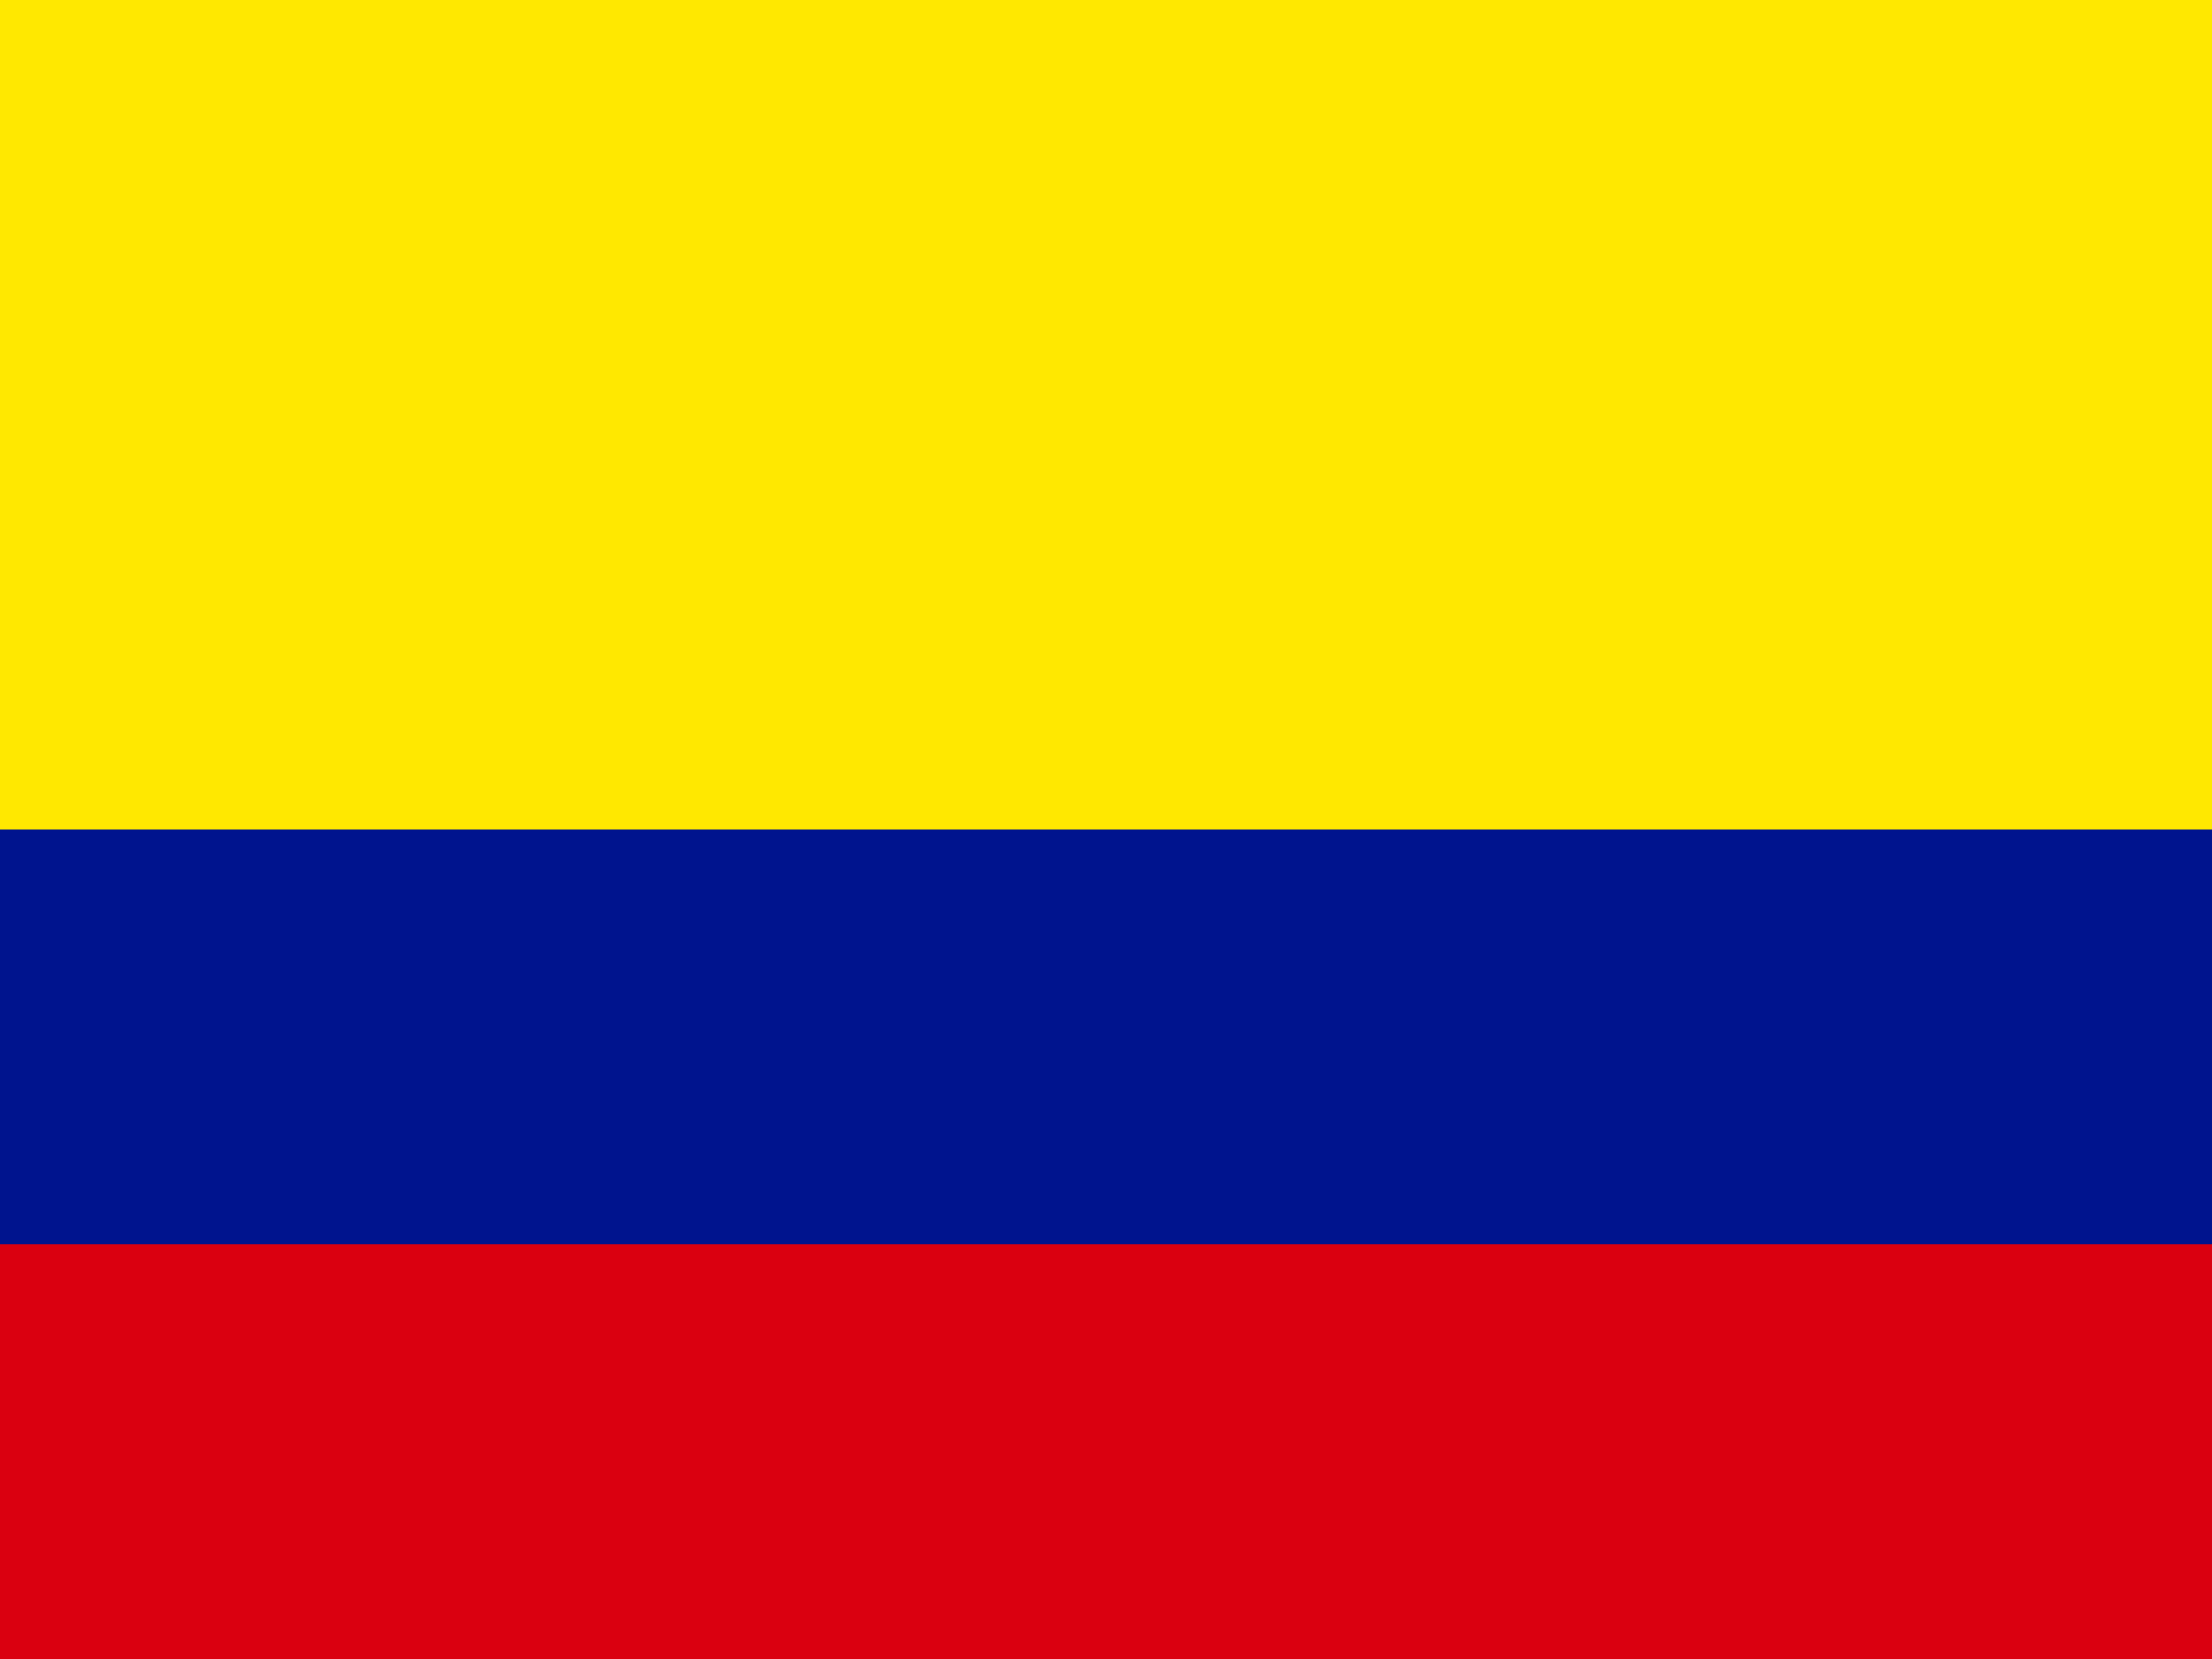
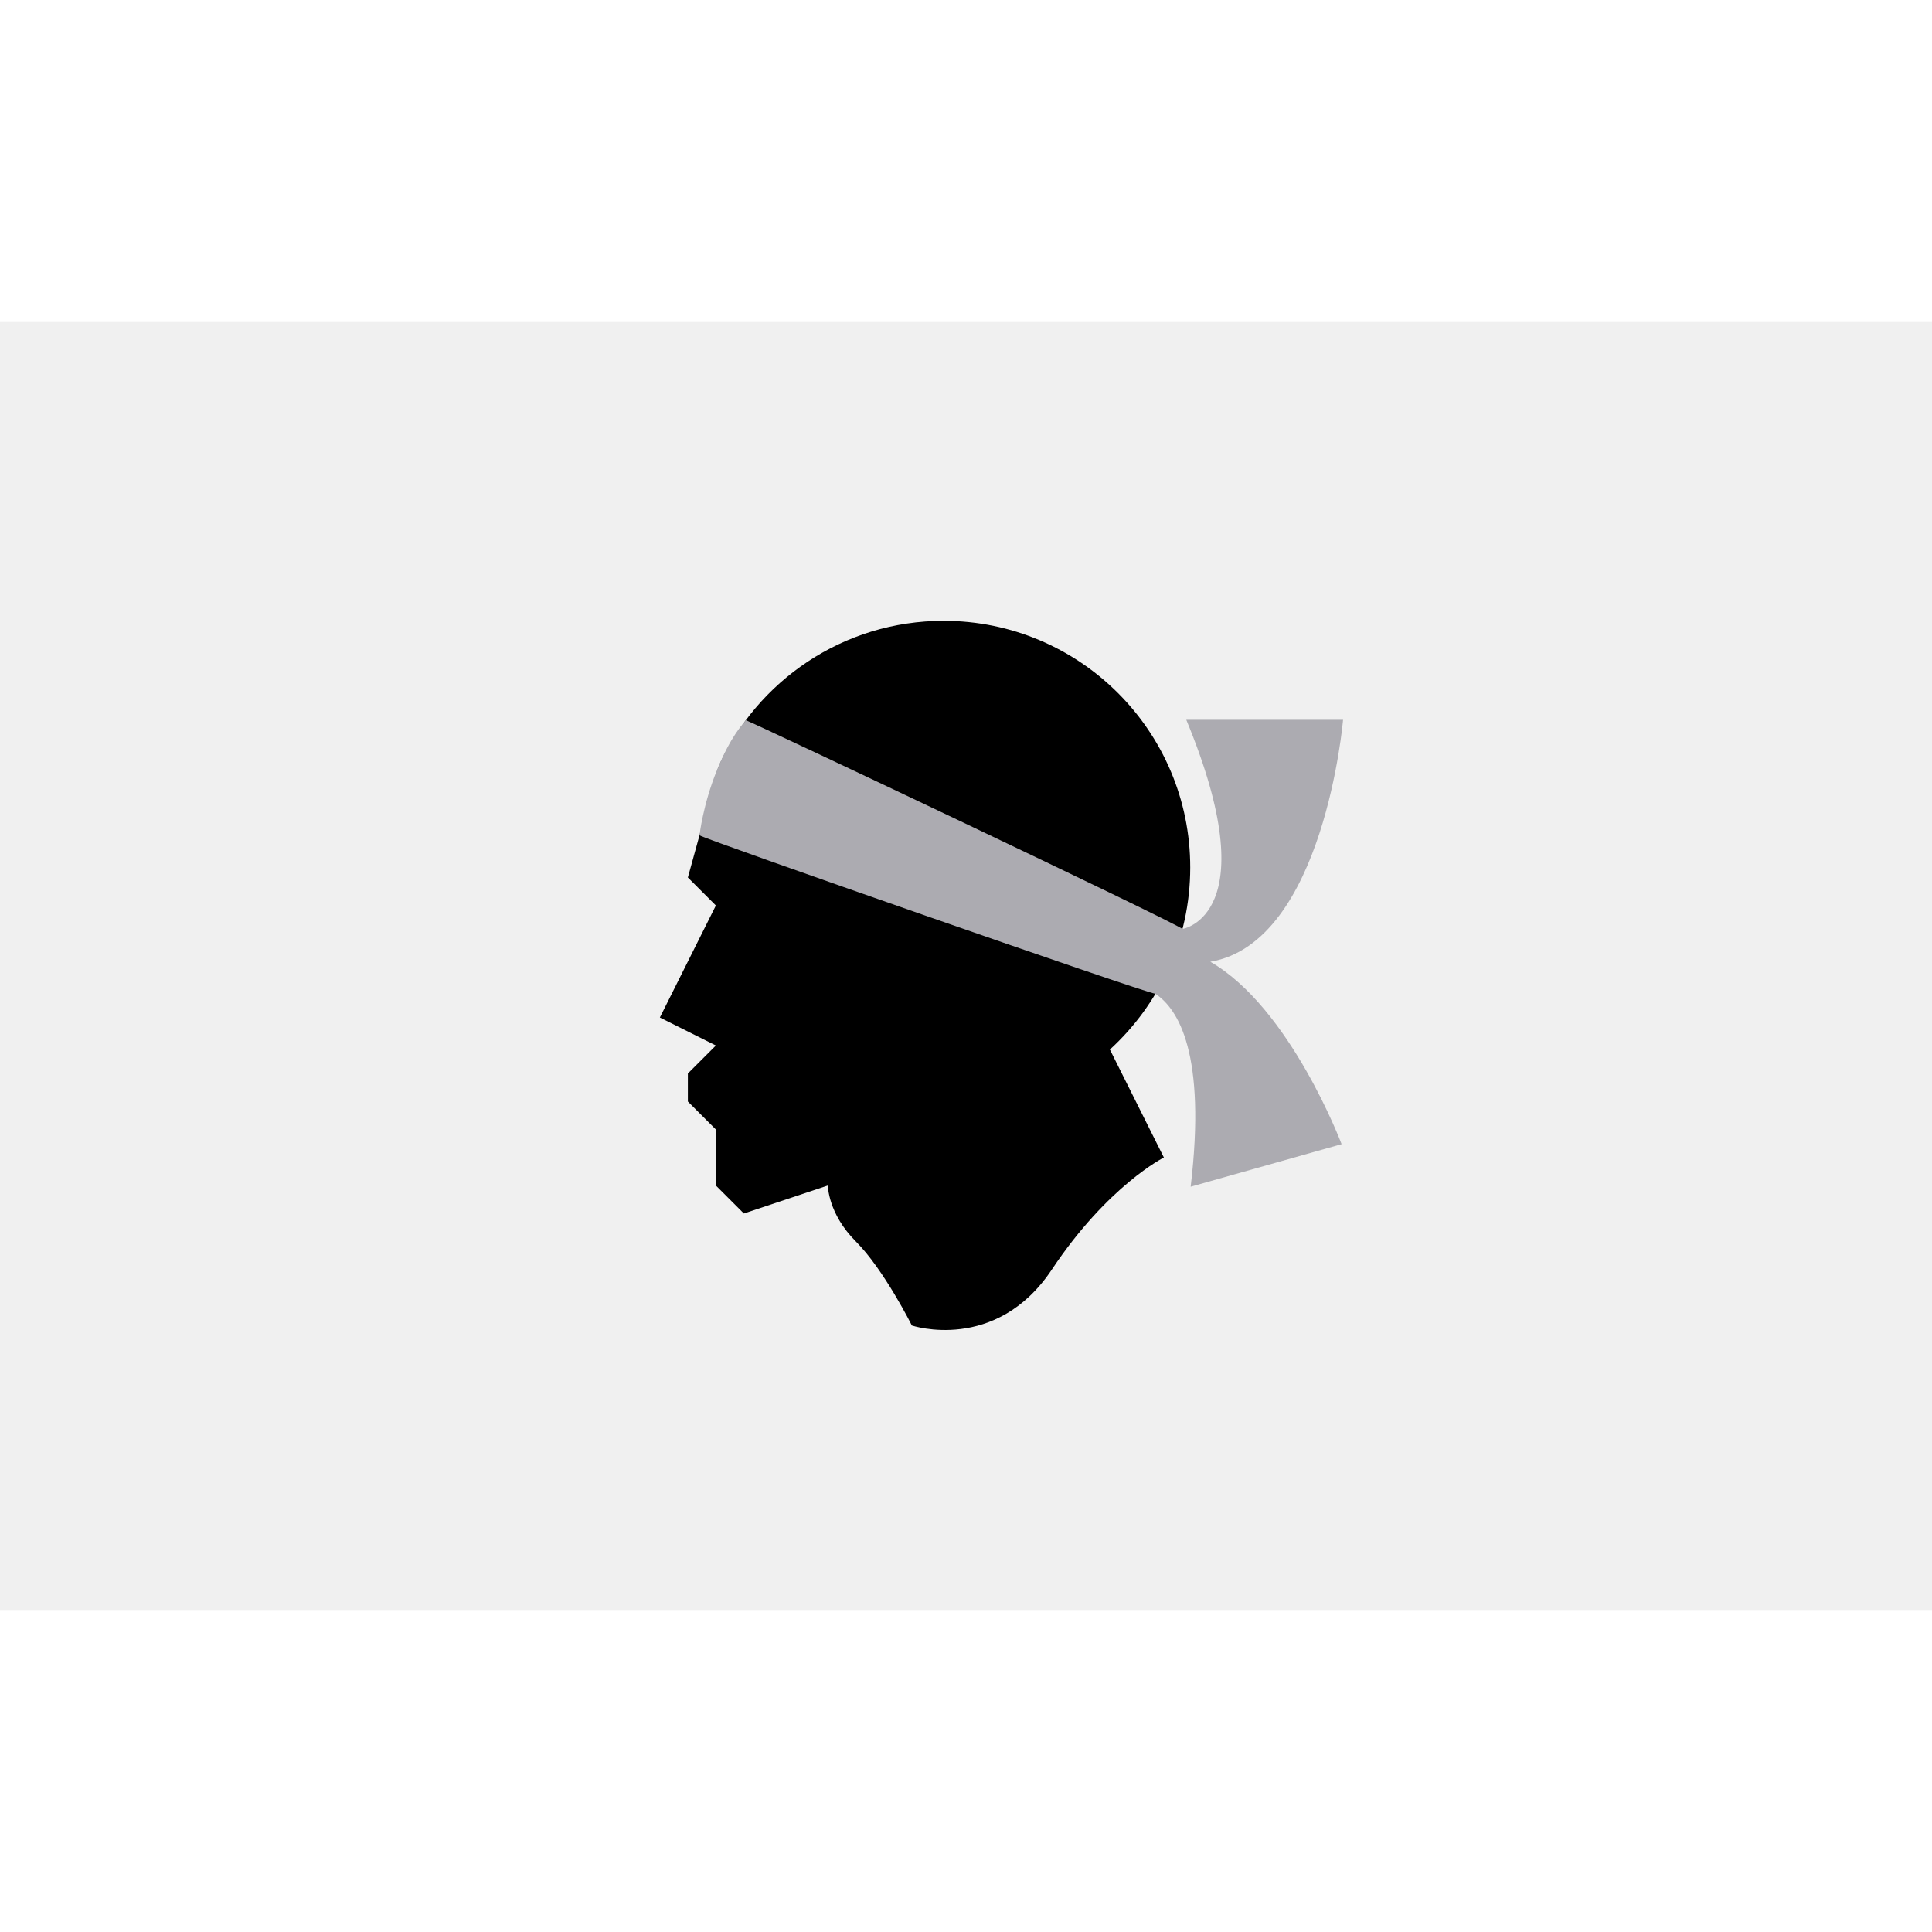
- <svg xmlns="http://www.w3.org/2000/svg" id="flag-icon-css-co" viewBox="0 0 640 480">
-   <g fill-rule="evenodd" stroke-width="1pt">
-     <path fill="#ffe800" d="M0 0h640v480H0z" />
-     <path fill="#00148e" d="M0 240h640v240H0z" />
-     <path fill="#da0010" d="M0 360h640v120H0z" />
-   </g>
+ <svg xmlns="http://www.w3.org/2000/svg" version="1.1" id="Capa_1" x="0px" y="0px" viewBox="0 0 512 512" style="enable-background:new 0 0 512 512;" xml:space="preserve">
+   <rect y="85.331" style="fill:#F0F0F0;" width="512" height="341.337" />
+   <path d="M315.424,229.882c0-36.096-29.261-65.357-65.357-65.357c-26.635,0-49.535,15.94-59.715,38.796l-8.062,29.223l7.421,7.421  l-14.84,29.682l14.84,7.421l-7.421,7.421v7.421l7.421,7.421v14.84l7.421,7.421l22.261-7.421c0,0,0,7.421,7.421,14.84  c7.421,7.42,14.841,22.262,14.841,22.262s22.261,7.421,37.101-14.84s29.682-29.682,29.682-29.682l-14.305-28.61  C307.213,266.19,315.424,248.998,315.424,229.882z" />
+   <path style="fill:#ACABB1;" d="M320.751,254.876c30.152-5.087,35.176-64.13,35.176-64.13h-41.553  c21.518,51.942-1.004,55.436-1.004,55.436c-3.052-2.27-112.249-54-115.712-55.316c-0.834,1.116-3.903,4.047-7.635,13.174  c-3.732,9.127-4.649,17.338-4.649,17.338c1.749,1.139,117.718,41.633,120.783,41.971c6.083,3.978,13.569,15.871,9.385,51.137  l39.996-11.273C355.536,303.213,341.963,267.104,320.751,254.876z" />
+   <g>
+ </g>
+   <g>
+ </g>
+   <g>
+ </g>
+   <g>
+ </g>
+   <g>
+ </g>
+   <g>
+ </g>
+   <g>
+ </g>
+   <g>
+ </g>
+   <g>
+ </g>
+   <g>
+ </g>
+   <g>
+ </g>
+   <g>
+ </g>
+   <g>
+ </g>
+   <g>
+ </g>
+   <g>
+ </g>
</svg>
